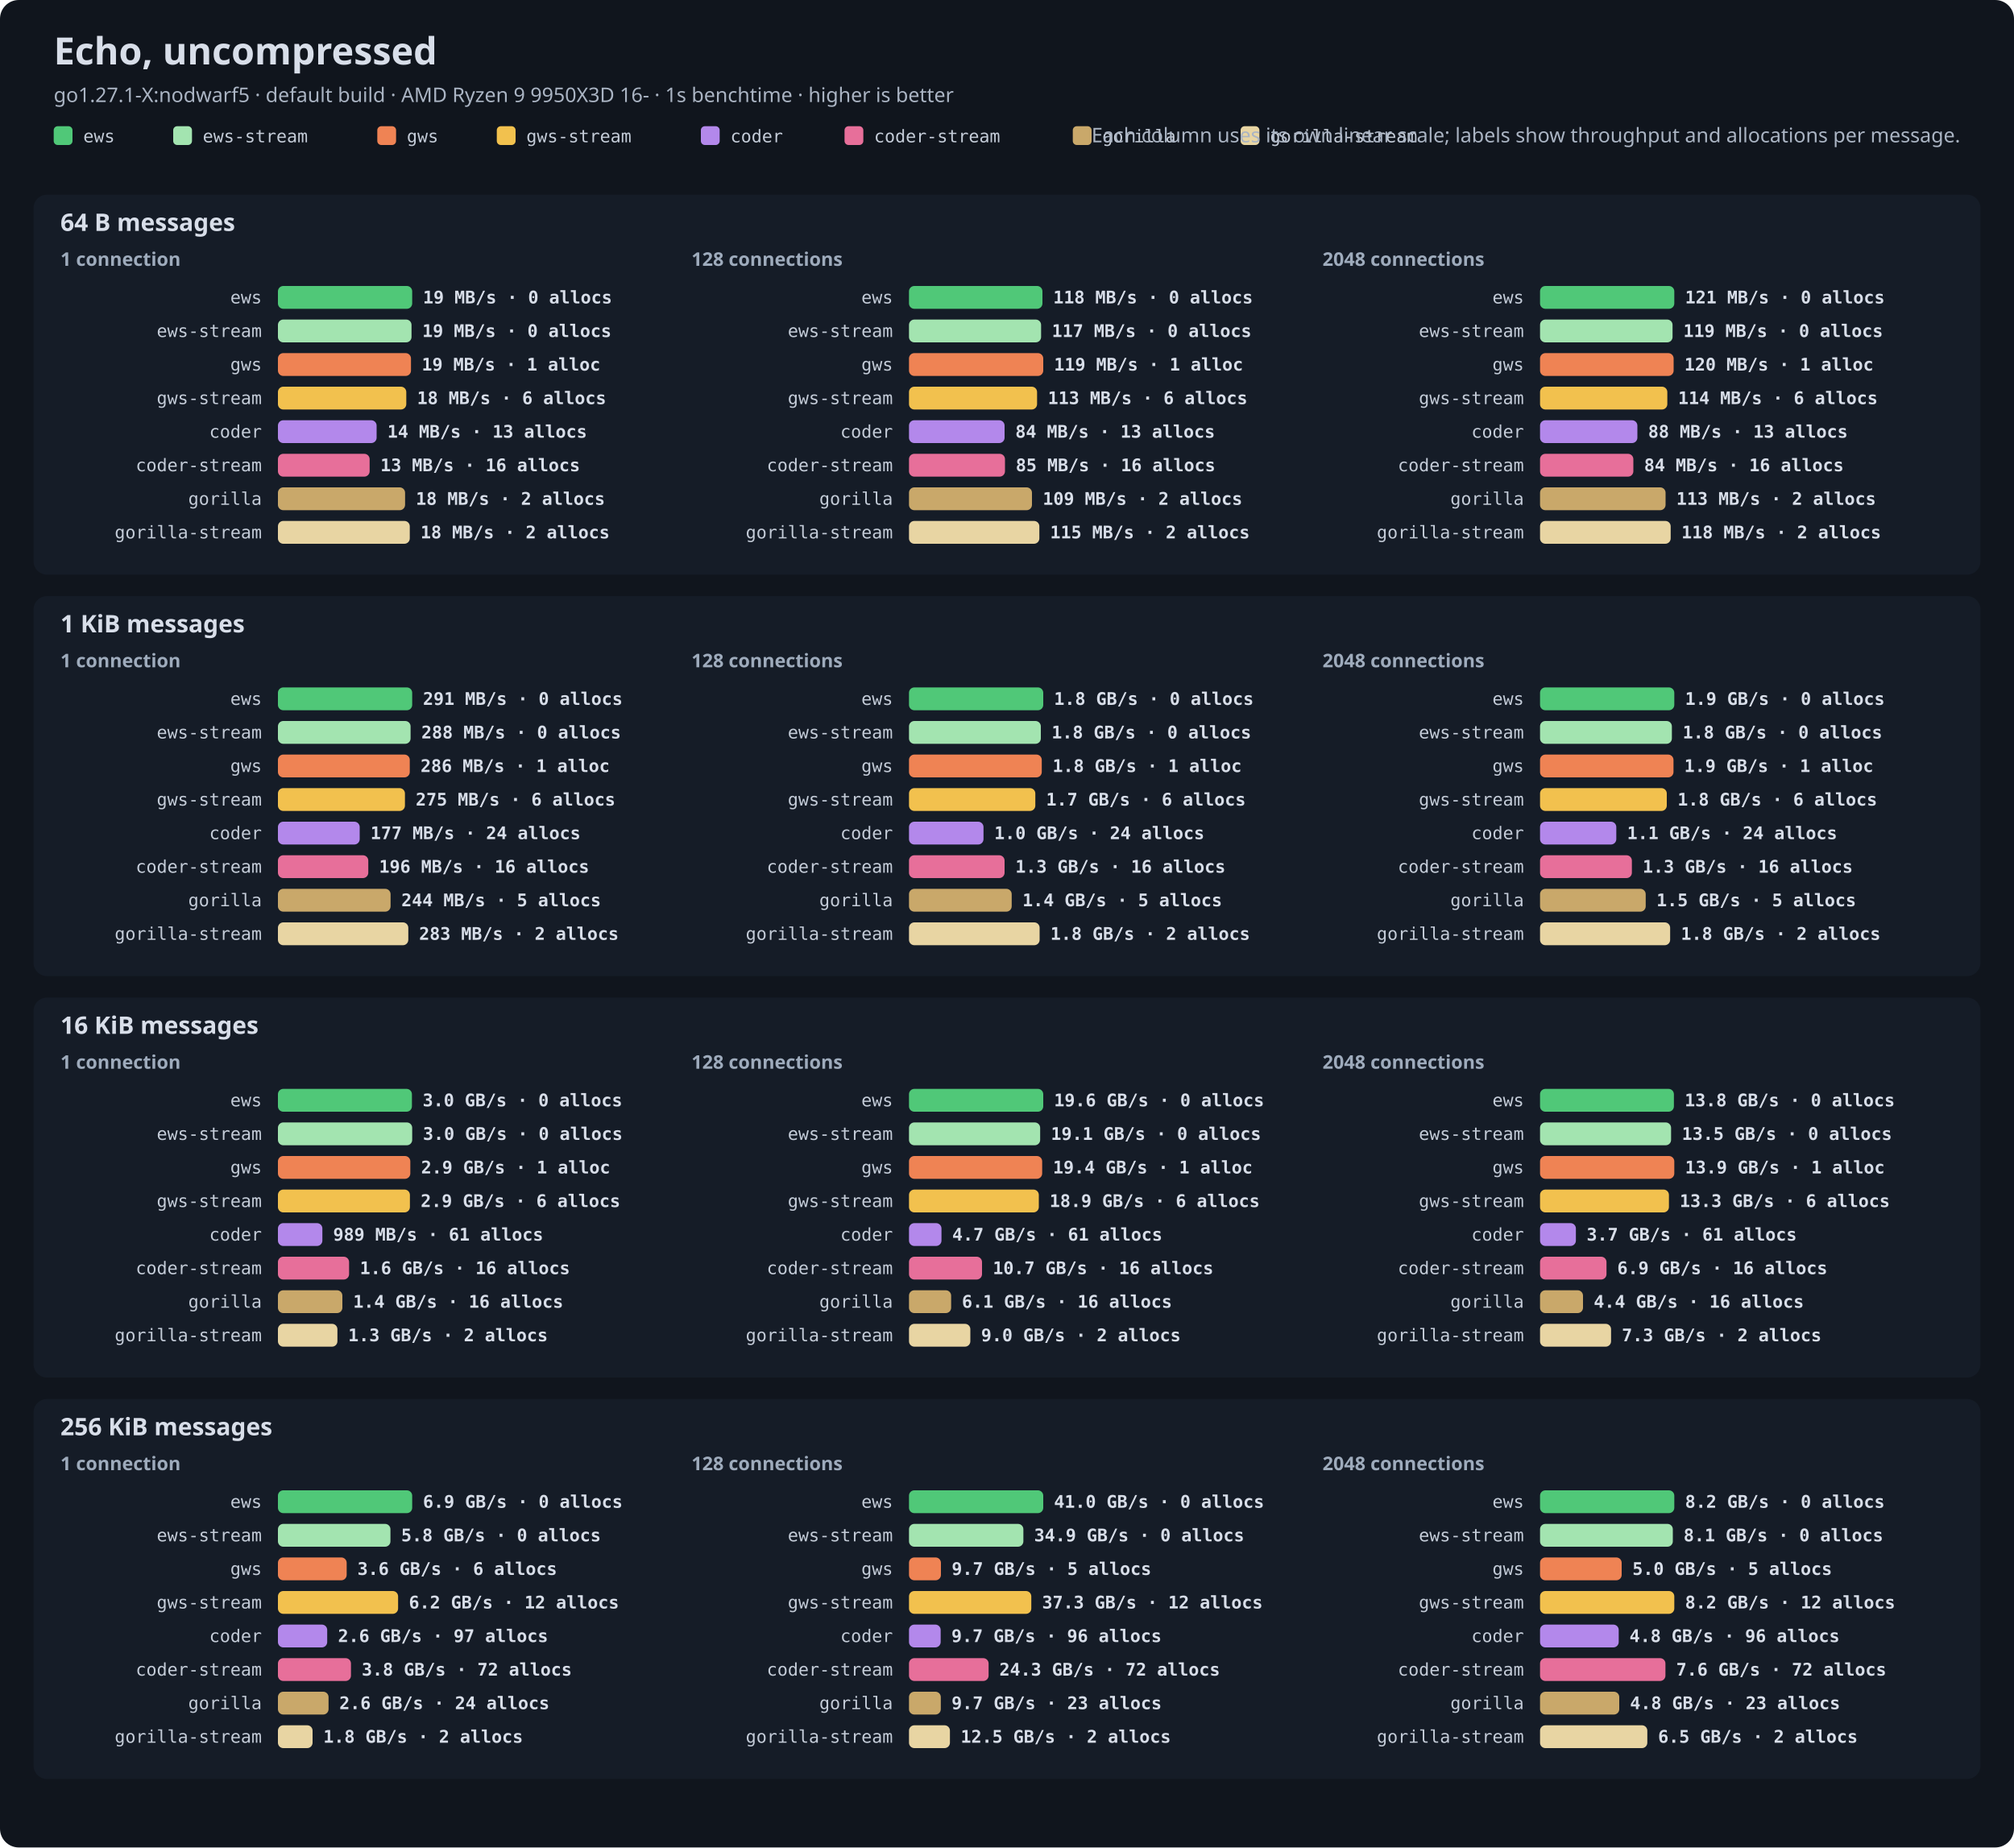
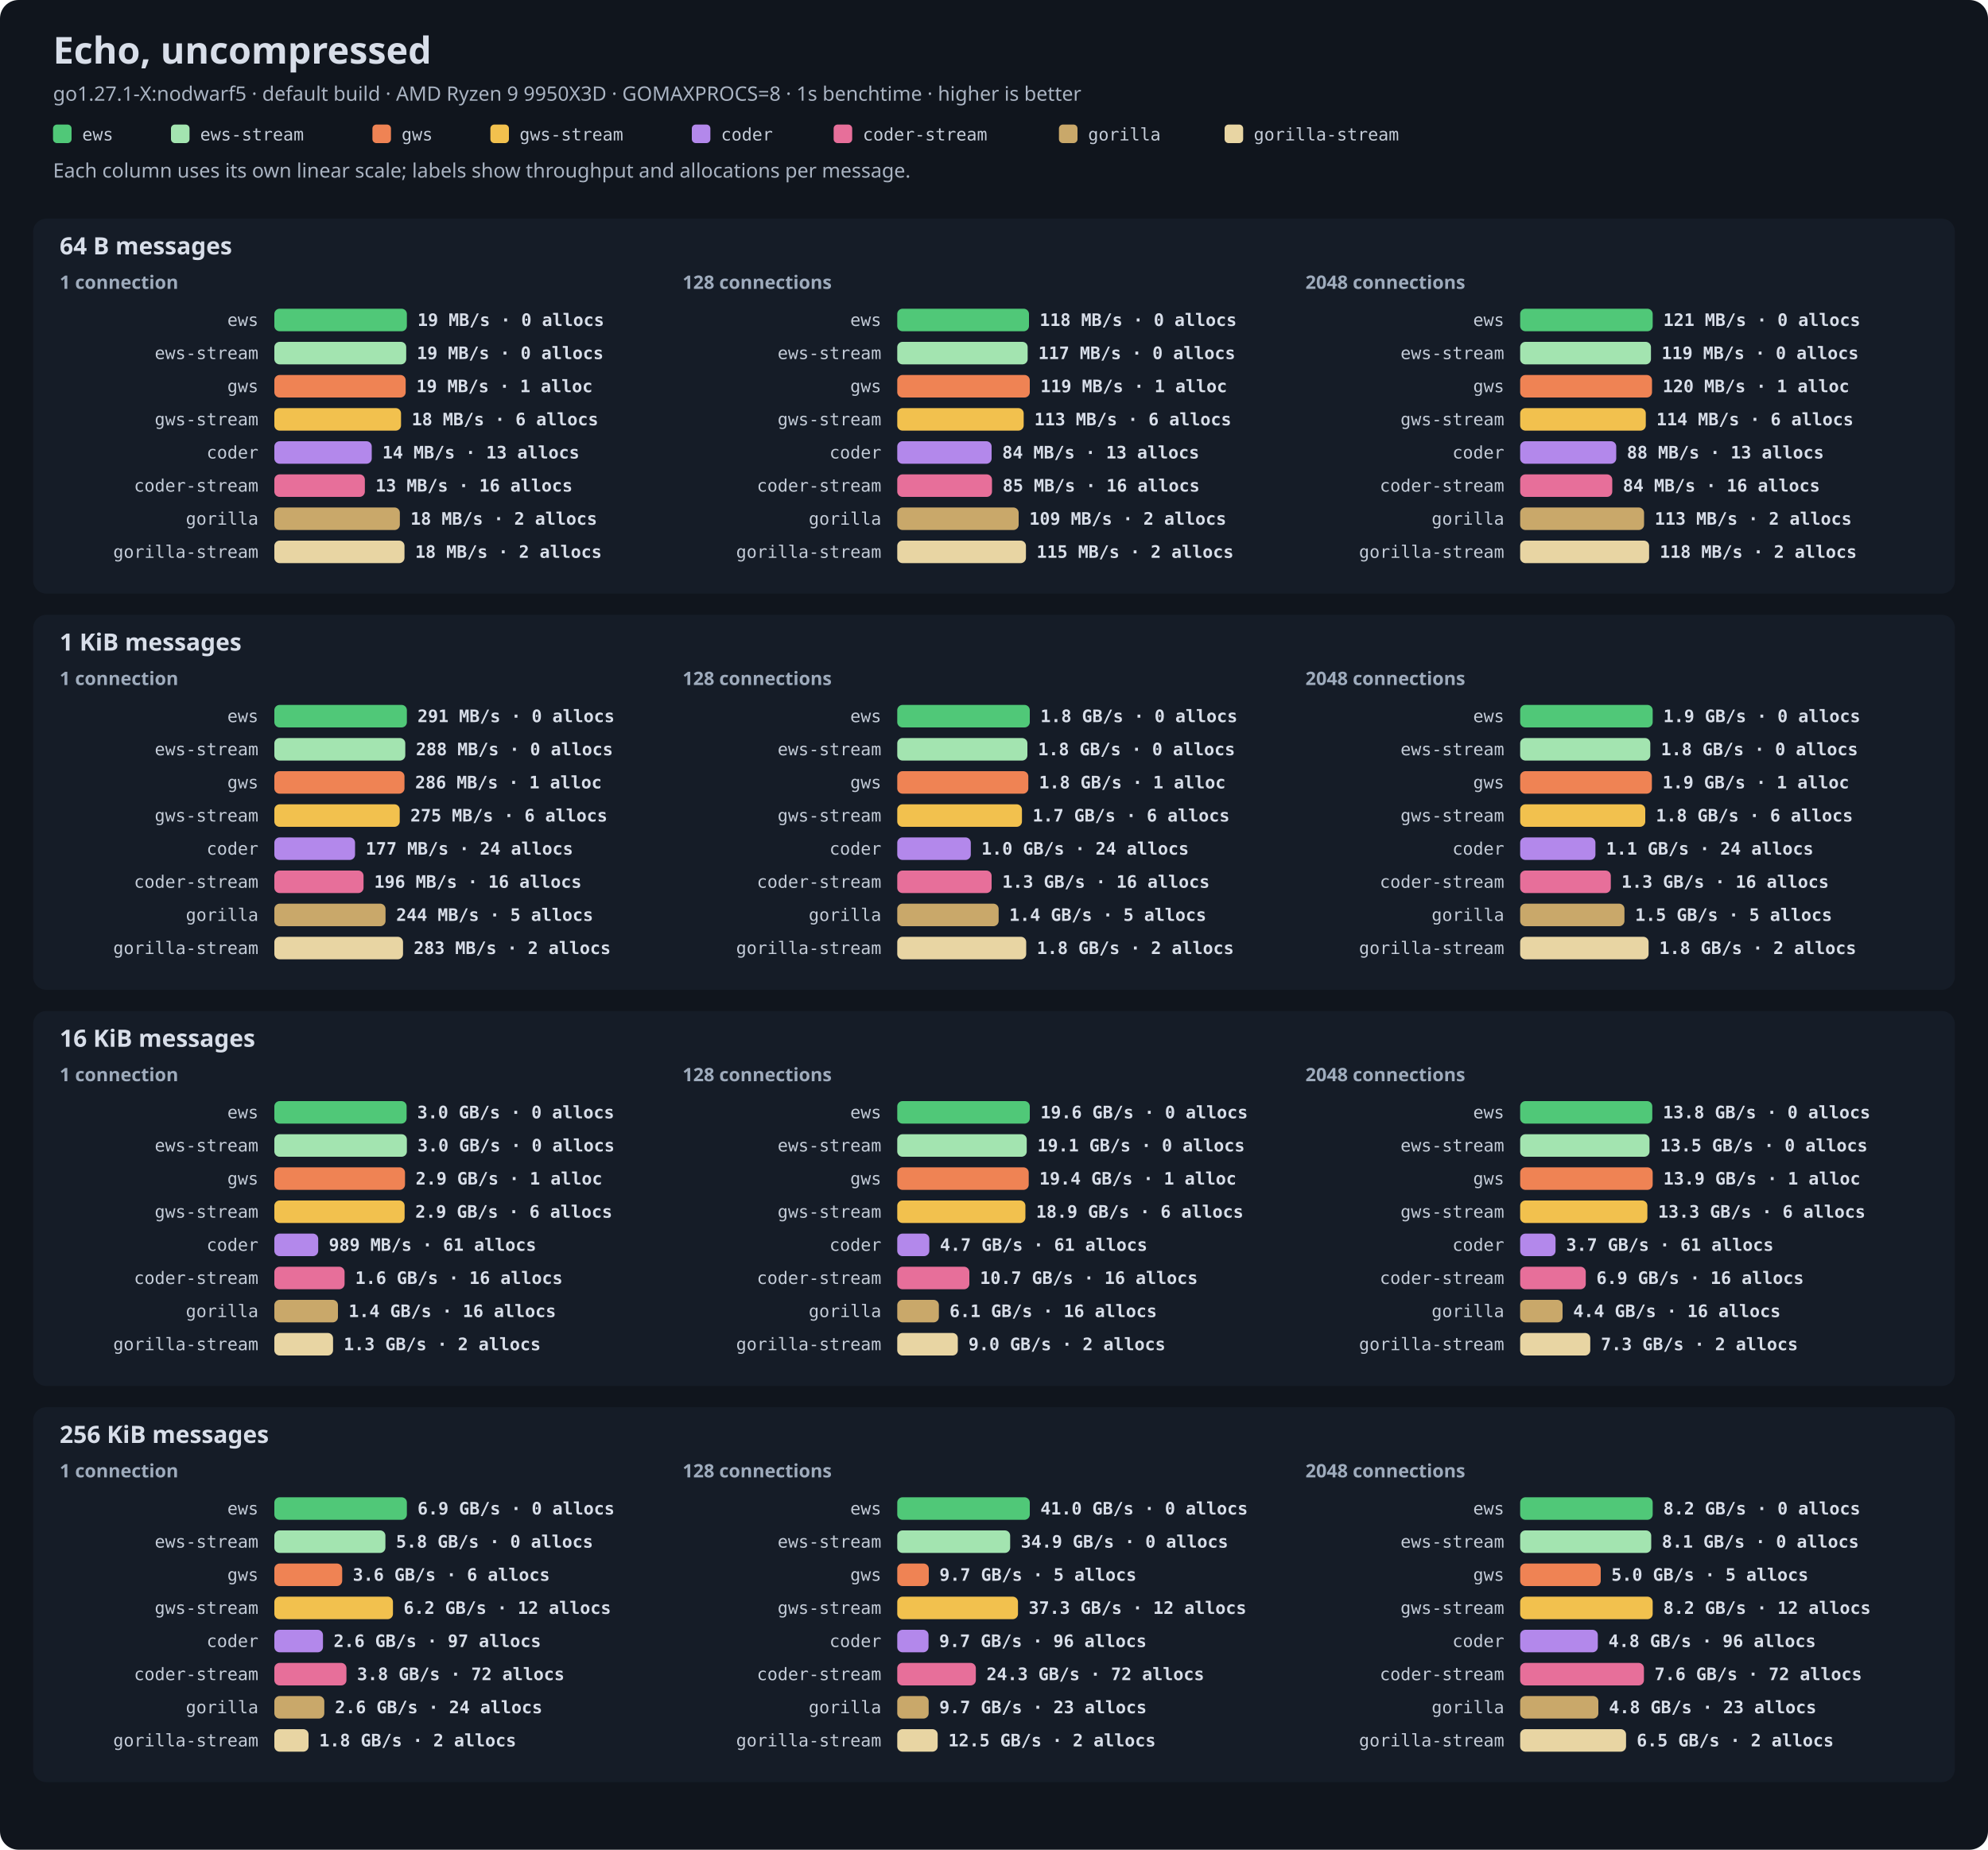
- <svg xmlns="http://www.w3.org/2000/svg" width="1500" height="1376" viewBox="0 0 1500 1376" role="img" aria-labelledby="title desc">
+ <svg xmlns="http://www.w3.org/2000/svg" width="1500" height="1396" viewBox="0 0 1500 1396" role="img" aria-labelledby="title desc">
  <style>text{font-family:ui-monospace,SFMono-Regular,Menlo,Consolas,monospace;fill:#d8dee9}.title{font-family:ui-sans-serif,system-ui,sans-serif;font-size:28px;font-weight:700}.subtitle{font-family:ui-sans-serif,system-ui,sans-serif;font-size:15px;fill:#aab4c3}.group{font-family:ui-sans-serif,system-ui,sans-serif;font-size:18px;font-weight:650}.contract{font-family:ui-sans-serif,system-ui,sans-serif;font-size:14px;font-weight:650;fill:#9eabbc}.series{font-size:13px;fill:#c4ccd8}.value{font-size:13px;font-weight:650}.panel{fill:#151c27}</style>
-   <rect width="1500" height="1376" rx="14" fill="#10151d" />
+   <rect width="1500" height="1396" rx="14" fill="#10151d" />
  <text class="title" x="40" y="48">Echo, uncompressed</text>
-   <text class="subtitle" x="40" y="76">go1.27.1-X:nodwarf5 · default build · AMD Ryzen 9 9950X3D 16- · 1s benchtime · higher is better</text>
+   <text class="subtitle" x="40" y="76">go1.27.1-X:nodwarf5 · default build · AMD Ryzen 9 9950X3D · GOMAXPROCS=8 · 1s benchtime · higher is better</text>
  <rect x="40" y="94" width="14" height="14" rx="3" fill="#50c878" />
  <text class="series" x="62" y="106">ews</text>
  <rect x="129" y="94" width="14" height="14" rx="3" fill="#a3e4b0" />
  <text class="series" x="151" y="106">ews-stream</text>
  <rect x="281" y="94" width="14" height="14" rx="3" fill="#ef8354" />
  <text class="series" x="303" y="106">gws</text>
  <rect x="370" y="94" width="14" height="14" rx="3" fill="#f2c14e" />
  <text class="series" x="392" y="106">gws-stream</text>
  <rect x="522" y="94" width="14" height="14" rx="3" fill="#b388eb" />
  <text class="series" x="544" y="106">coder</text>
  <rect x="629" y="94" width="14" height="14" rx="3" fill="#e76f9a" />
  <text class="series" x="651" y="106">coder-stream</text>
  <rect x="799" y="94" width="14" height="14" rx="3" fill="#c9a86a" />
  <text class="series" x="821" y="106">gorilla</text>
  <rect x="924" y="94" width="14" height="14" rx="3" fill="#e8d5a3" />
  <text class="series" x="946" y="106">gorilla-stream</text>
-   <text class="subtitle" x="1460" y="106" text-anchor="end">Each column uses its own linear scale; labels show throughput and allocations per message.</text>
-   <g transform="translate(0,145)">
+   <text class="subtitle" x="40" y="134">Each column uses its own linear scale; labels show throughput and allocations per message.</text>
+   <g transform="translate(0,165)">
    <rect class="panel" x="25" y="0" width="1450" height="283" rx="10" />
    <text class="group" x="45" y="27">64 B messages</text>
    <text class="contract" x="45" y="53">1 connection</text>
    <text class="series" x="195" y="81" text-anchor="end">ews</text>
    <rect x="207" y="68" width="100.0" height="17" rx="4" fill="#50c878" />
    <text class="value" x="315.0" y="81">19 MB/s · 0 allocs</text>
    <text class="series" x="195" y="106" text-anchor="end">ews-stream</text>
    <rect x="207" y="93" width="99.5" height="17" rx="4" fill="#a3e4b0" />
    <text class="value" x="314.5" y="106">19 MB/s · 0 allocs</text>
    <text class="series" x="195" y="131" text-anchor="end">gws</text>
    <rect x="207" y="118" width="99.1" height="17" rx="4" fill="#ef8354" />
    <text class="value" x="314.1" y="131">19 MB/s · 1 alloc</text>
    <text class="series" x="195" y="156" text-anchor="end">gws-stream</text>
    <rect x="207" y="143" width="95.6" height="17" rx="4" fill="#f2c14e" />
    <text class="value" x="310.6" y="156">18 MB/s · 6 allocs</text>
    <text class="series" x="195" y="181" text-anchor="end">coder</text>
    <rect x="207" y="168" width="73.5" height="17" rx="4" fill="#b388eb" />
    <text class="value" x="288.5" y="181">14 MB/s · 13 allocs</text>
    <text class="series" x="195" y="206" text-anchor="end">coder-stream</text>
    <rect x="207" y="193" width="68.3" height="17" rx="4" fill="#e76f9a" />
    <text class="value" x="283.3" y="206">13 MB/s · 16 allocs</text>
    <text class="series" x="195" y="231" text-anchor="end">gorilla</text>
    <rect x="207" y="218" width="94.7" height="17" rx="4" fill="#c9a86a" />
    <text class="value" x="309.7" y="231">18 MB/s · 2 allocs</text>
    <text class="series" x="195" y="256" text-anchor="end">gorilla-stream</text>
    <rect x="207" y="243" width="98.2" height="17" rx="4" fill="#e8d5a3" />
    <text class="value" x="313.2" y="256">18 MB/s · 2 allocs</text>
    <text class="contract" x="515" y="53">128 connections</text>
    <text class="series" x="665" y="81" text-anchor="end">ews</text>
    <rect x="677" y="68" width="99.4" height="17" rx="4" fill="#50c878" />
    <text class="value" x="784.4" y="81">118 MB/s · 0 allocs</text>
    <text class="series" x="665" y="106" text-anchor="end">ews-stream</text>
    <rect x="677" y="93" width="98.4" height="17" rx="4" fill="#a3e4b0" />
    <text class="value" x="783.4" y="106">117 MB/s · 0 allocs</text>
    <text class="series" x="665" y="131" text-anchor="end">gws</text>
    <rect x="677" y="118" width="100.0" height="17" rx="4" fill="#ef8354" />
    <text class="value" x="785.0" y="131">119 MB/s · 1 alloc</text>
    <text class="series" x="665" y="156" text-anchor="end">gws-stream</text>
    <rect x="677" y="143" width="95.4" height="17" rx="4" fill="#f2c14e" />
    <text class="value" x="780.4" y="156">113 MB/s · 6 allocs</text>
    <text class="series" x="665" y="181" text-anchor="end">coder</text>
    <rect x="677" y="168" width="71.2" height="17" rx="4" fill="#b388eb" />
    <text class="value" x="756.2" y="181">84 MB/s · 13 allocs</text>
    <text class="series" x="665" y="206" text-anchor="end">coder-stream</text>
    <rect x="677" y="193" width="71.5" height="17" rx="4" fill="#e76f9a" />
    <text class="value" x="756.5" y="206">85 MB/s · 16 allocs</text>
    <text class="series" x="665" y="231" text-anchor="end">gorilla</text>
    <rect x="677" y="218" width="91.6" height="17" rx="4" fill="#c9a86a" />
    <text class="value" x="776.6" y="231">109 MB/s · 2 allocs</text>
    <text class="series" x="665" y="256" text-anchor="end">gorilla-stream</text>
    <rect x="677" y="243" width="97.1" height="17" rx="4" fill="#e8d5a3" />
    <text class="value" x="782.1" y="256">115 MB/s · 2 allocs</text>
    <text class="contract" x="985" y="53">2048 connections</text>
    <text class="series" x="1135" y="81" text-anchor="end">ews</text>
    <rect x="1147" y="68" width="100.0" height="17" rx="4" fill="#50c878" />
    <text class="value" x="1255.0" y="81">121 MB/s · 0 allocs</text>
    <text class="series" x="1135" y="106" text-anchor="end">ews-stream</text>
    <rect x="1147" y="93" width="98.7" height="17" rx="4" fill="#a3e4b0" />
    <text class="value" x="1253.7" y="106">119 MB/s · 0 allocs</text>
    <text class="series" x="1135" y="131" text-anchor="end">gws</text>
    <rect x="1147" y="118" width="99.5" height="17" rx="4" fill="#ef8354" />
    <text class="value" x="1254.5" y="131">120 MB/s · 1 alloc</text>
    <text class="series" x="1135" y="156" text-anchor="end">gws-stream</text>
    <rect x="1147" y="143" width="94.8" height="17" rx="4" fill="#f2c14e" />
    <text class="value" x="1249.8" y="156">114 MB/s · 6 allocs</text>
    <text class="series" x="1135" y="181" text-anchor="end">coder</text>
    <rect x="1147" y="168" width="72.5" height="17" rx="4" fill="#b388eb" />
    <text class="value" x="1227.5" y="181">88 MB/s · 13 allocs</text>
    <text class="series" x="1135" y="206" text-anchor="end">coder-stream</text>
    <rect x="1147" y="193" width="69.5" height="17" rx="4" fill="#e76f9a" />
    <text class="value" x="1224.5" y="206">84 MB/s · 16 allocs</text>
    <text class="series" x="1135" y="231" text-anchor="end">gorilla</text>
    <rect x="1147" y="218" width="93.5" height="17" rx="4" fill="#c9a86a" />
    <text class="value" x="1248.5" y="231">113 MB/s · 2 allocs</text>
    <text class="series" x="1135" y="256" text-anchor="end">gorilla-stream</text>
    <rect x="1147" y="243" width="97.3" height="17" rx="4" fill="#e8d5a3" />
    <text class="value" x="1252.3" y="256">118 MB/s · 2 allocs</text>
  </g>
-   <g transform="translate(0,444)">
+   <g transform="translate(0,464)">
    <rect class="panel" x="25" y="0" width="1450" height="283" rx="10" />
    <text class="group" x="45" y="27">1 KiB messages</text>
    <text class="contract" x="45" y="53">1 connection</text>
    <text class="series" x="195" y="81" text-anchor="end">ews</text>
    <rect x="207" y="68" width="100.0" height="17" rx="4" fill="#50c878" />
    <text class="value" x="315.0" y="81">291 MB/s · 0 allocs</text>
    <text class="series" x="195" y="106" text-anchor="end">ews-stream</text>
    <rect x="207" y="93" width="98.8" height="17" rx="4" fill="#a3e4b0" />
    <text class="value" x="313.8" y="106">288 MB/s · 0 allocs</text>
    <text class="series" x="195" y="131" text-anchor="end">gws</text>
    <rect x="207" y="118" width="98.2" height="17" rx="4" fill="#ef8354" />
    <text class="value" x="313.2" y="131">286 MB/s · 1 alloc</text>
    <text class="series" x="195" y="156" text-anchor="end">gws-stream</text>
    <rect x="207" y="143" width="94.6" height="17" rx="4" fill="#f2c14e" />
    <text class="value" x="309.6" y="156">275 MB/s · 6 allocs</text>
    <text class="series" x="195" y="181" text-anchor="end">coder</text>
    <rect x="207" y="168" width="60.9" height="17" rx="4" fill="#b388eb" />
    <text class="value" x="275.9" y="181">177 MB/s · 24 allocs</text>
    <text class="series" x="195" y="206" text-anchor="end">coder-stream</text>
    <rect x="207" y="193" width="67.3" height="17" rx="4" fill="#e76f9a" />
    <text class="value" x="282.3" y="206">196 MB/s · 16 allocs</text>
    <text class="series" x="195" y="231" text-anchor="end">gorilla</text>
    <rect x="207" y="218" width="83.9" height="17" rx="4" fill="#c9a86a" />
    <text class="value" x="298.9" y="231">244 MB/s · 5 allocs</text>
    <text class="series" x="195" y="256" text-anchor="end">gorilla-stream</text>
    <rect x="207" y="243" width="97.1" height="17" rx="4" fill="#e8d5a3" />
    <text class="value" x="312.1" y="256">283 MB/s · 2 allocs</text>
    <text class="contract" x="515" y="53">128 connections</text>
    <text class="series" x="665" y="81" text-anchor="end">ews</text>
    <rect x="677" y="68" width="100.0" height="17" rx="4" fill="#50c878" />
    <text class="value" x="785.0" y="81">1.8 GB/s · 0 allocs</text>
    <text class="series" x="665" y="106" text-anchor="end">ews-stream</text>
    <rect x="677" y="93" width="98.2" height="17" rx="4" fill="#a3e4b0" />
    <text class="value" x="783.2" y="106">1.8 GB/s · 0 allocs</text>
    <text class="series" x="665" y="131" text-anchor="end">gws</text>
    <rect x="677" y="118" width="98.9" height="17" rx="4" fill="#ef8354" />
    <text class="value" x="783.9" y="131">1.8 GB/s · 1 alloc</text>
    <text class="series" x="665" y="156" text-anchor="end">gws-stream</text>
    <rect x="677" y="143" width="94.1" height="17" rx="4" fill="#f2c14e" />
    <text class="value" x="779.1" y="156">1.7 GB/s · 6 allocs</text>
    <text class="series" x="665" y="181" text-anchor="end">coder</text>
    <rect x="677" y="168" width="55.5" height="17" rx="4" fill="#b388eb" />
    <text class="value" x="740.5" y="181">1.0 GB/s · 24 allocs</text>
    <text class="series" x="665" y="206" text-anchor="end">coder-stream</text>
    <rect x="677" y="193" width="71.2" height="17" rx="4" fill="#e76f9a" />
    <text class="value" x="756.2" y="206">1.3 GB/s · 16 allocs</text>
    <text class="series" x="665" y="231" text-anchor="end">gorilla</text>
    <rect x="677" y="218" width="76.5" height="17" rx="4" fill="#c9a86a" />
    <text class="value" x="761.5" y="231">1.4 GB/s · 5 allocs</text>
    <text class="series" x="665" y="256" text-anchor="end">gorilla-stream</text>
    <rect x="677" y="243" width="97.3" height="17" rx="4" fill="#e8d5a3" />
    <text class="value" x="782.3" y="256">1.8 GB/s · 2 allocs</text>
    <text class="contract" x="985" y="53">2048 connections</text>
    <text class="series" x="1135" y="81" text-anchor="end">ews</text>
    <rect x="1147" y="68" width="100.0" height="17" rx="4" fill="#50c878" />
    <text class="value" x="1255.0" y="81">1.9 GB/s · 0 allocs</text>
    <text class="series" x="1135" y="106" text-anchor="end">ews-stream</text>
    <rect x="1147" y="93" width="98.2" height="17" rx="4" fill="#a3e4b0" />
    <text class="value" x="1253.2" y="106">1.8 GB/s · 0 allocs</text>
    <text class="series" x="1135" y="131" text-anchor="end">gws</text>
    <rect x="1147" y="118" width="99.4" height="17" rx="4" fill="#ef8354" />
    <text class="value" x="1254.4" y="131">1.9 GB/s · 1 alloc</text>
    <text class="series" x="1135" y="156" text-anchor="end">gws-stream</text>
    <rect x="1147" y="143" width="94.4" height="17" rx="4" fill="#f2c14e" />
    <text class="value" x="1249.4" y="156">1.8 GB/s · 6 allocs</text>
    <text class="series" x="1135" y="181" text-anchor="end">coder</text>
    <rect x="1147" y="168" width="56.8" height="17" rx="4" fill="#b388eb" />
    <text class="value" x="1211.8" y="181">1.1 GB/s · 24 allocs</text>
    <text class="series" x="1135" y="206" text-anchor="end">coder-stream</text>
    <rect x="1147" y="193" width="68.4" height="17" rx="4" fill="#e76f9a" />
    <text class="value" x="1223.4" y="206">1.3 GB/s · 16 allocs</text>
    <text class="series" x="1135" y="231" text-anchor="end">gorilla</text>
    <rect x="1147" y="218" width="78.7" height="17" rx="4" fill="#c9a86a" />
    <text class="value" x="1233.7" y="231">1.5 GB/s · 5 allocs</text>
    <text class="series" x="1135" y="256" text-anchor="end">gorilla-stream</text>
    <rect x="1147" y="243" width="96.9" height="17" rx="4" fill="#e8d5a3" />
    <text class="value" x="1251.9" y="256">1.8 GB/s · 2 allocs</text>
  </g>
-   <g transform="translate(0,743)">
+   <g transform="translate(0,763)">
    <rect class="panel" x="25" y="0" width="1450" height="283" rx="10" />
    <text class="group" x="45" y="27">16 KiB messages</text>
    <text class="contract" x="45" y="53">1 connection</text>
    <text class="series" x="195" y="81" text-anchor="end">ews</text>
    <rect x="207" y="68" width="99.8" height="17" rx="4" fill="#50c878" />
    <text class="value" x="314.8" y="81">3.0 GB/s · 0 allocs</text>
    <text class="series" x="195" y="106" text-anchor="end">ews-stream</text>
    <rect x="207" y="93" width="100.0" height="17" rx="4" fill="#a3e4b0" />
    <text class="value" x="315.0" y="106">3.0 GB/s · 0 allocs</text>
    <text class="series" x="195" y="131" text-anchor="end">gws</text>
    <rect x="207" y="118" width="98.6" height="17" rx="4" fill="#ef8354" />
    <text class="value" x="313.6" y="131">2.9 GB/s · 1 alloc</text>
    <text class="series" x="195" y="156" text-anchor="end">gws-stream</text>
    <rect x="207" y="143" width="98.3" height="17" rx="4" fill="#f2c14e" />
    <text class="value" x="313.3" y="156">2.9 GB/s · 6 allocs</text>
    <text class="series" x="195" y="181" text-anchor="end">coder</text>
    <rect x="207" y="168" width="33.1" height="17" rx="4" fill="#b388eb" />
    <text class="value" x="248.1" y="181">989 MB/s · 61 allocs</text>
    <text class="series" x="195" y="206" text-anchor="end">coder-stream</text>
    <rect x="207" y="193" width="53.0" height="17" rx="4" fill="#e76f9a" />
    <text class="value" x="268.0" y="206">1.6 GB/s · 16 allocs</text>
    <text class="series" x="195" y="231" text-anchor="end">gorilla</text>
    <rect x="207" y="218" width="48.0" height="17" rx="4" fill="#c9a86a" />
    <text class="value" x="263.0" y="231">1.4 GB/s · 16 allocs</text>
    <text class="series" x="195" y="256" text-anchor="end">gorilla-stream</text>
    <rect x="207" y="243" width="44.3" height="17" rx="4" fill="#e8d5a3" />
    <text class="value" x="259.3" y="256">1.3 GB/s · 2 allocs</text>
    <text class="contract" x="515" y="53">128 connections</text>
    <text class="series" x="665" y="81" text-anchor="end">ews</text>
    <rect x="677" y="68" width="100.0" height="17" rx="4" fill="#50c878" />
    <text class="value" x="785.0" y="81">19.6 GB/s · 0 allocs</text>
    <text class="series" x="665" y="106" text-anchor="end">ews-stream</text>
    <rect x="677" y="93" width="97.7" height="17" rx="4" fill="#a3e4b0" />
    <text class="value" x="782.7" y="106">19.1 GB/s · 0 allocs</text>
    <text class="series" x="665" y="131" text-anchor="end">gws</text>
    <rect x="677" y="118" width="99.2" height="17" rx="4" fill="#ef8354" />
    <text class="value" x="784.2" y="131">19.4 GB/s · 1 alloc</text>
    <text class="series" x="665" y="156" text-anchor="end">gws-stream</text>
    <rect x="677" y="143" width="96.7" height="17" rx="4" fill="#f2c14e" />
    <text class="value" x="781.7" y="156">18.9 GB/s · 6 allocs</text>
    <text class="series" x="665" y="181" text-anchor="end">coder</text>
    <rect x="677" y="168" width="24.2" height="17" rx="4" fill="#b388eb" />
    <text class="value" x="709.2" y="181">4.7 GB/s · 61 allocs</text>
    <text class="series" x="665" y="206" text-anchor="end">coder-stream</text>
    <rect x="677" y="193" width="54.4" height="17" rx="4" fill="#e76f9a" />
    <text class="value" x="739.4" y="206">10.7 GB/s · 16 allocs</text>
    <text class="series" x="665" y="231" text-anchor="end">gorilla</text>
    <rect x="677" y="218" width="31.4" height="17" rx="4" fill="#c9a86a" />
    <text class="value" x="716.4" y="231">6.1 GB/s · 16 allocs</text>
    <text class="series" x="665" y="256" text-anchor="end">gorilla-stream</text>
    <rect x="677" y="243" width="45.7" height="17" rx="4" fill="#e8d5a3" />
    <text class="value" x="730.7" y="256">9.0 GB/s · 2 allocs</text>
    <text class="contract" x="985" y="53">2048 connections</text>
    <text class="series" x="1135" y="81" text-anchor="end">ews</text>
    <rect x="1147" y="68" width="99.7" height="17" rx="4" fill="#50c878" />
    <text class="value" x="1254.7" y="81">13.8 GB/s · 0 allocs</text>
    <text class="series" x="1135" y="106" text-anchor="end">ews-stream</text>
    <rect x="1147" y="93" width="97.6" height="17" rx="4" fill="#a3e4b0" />
    <text class="value" x="1252.6" y="106">13.5 GB/s · 0 allocs</text>
    <text class="series" x="1135" y="131" text-anchor="end">gws</text>
    <rect x="1147" y="118" width="100.0" height="17" rx="4" fill="#ef8354" />
    <text class="value" x="1255.0" y="131">13.9 GB/s · 1 alloc</text>
    <text class="series" x="1135" y="156" text-anchor="end">gws-stream</text>
    <rect x="1147" y="143" width="96.0" height="17" rx="4" fill="#f2c14e" />
    <text class="value" x="1251.0" y="156">13.3 GB/s · 6 allocs</text>
    <text class="series" x="1135" y="181" text-anchor="end">coder</text>
    <rect x="1147" y="168" width="26.7" height="17" rx="4" fill="#b388eb" />
    <text class="value" x="1181.7" y="181">3.7 GB/s · 61 allocs</text>
    <text class="series" x="1135" y="206" text-anchor="end">coder-stream</text>
    <rect x="1147" y="193" width="49.5" height="17" rx="4" fill="#e76f9a" />
    <text class="value" x="1204.5" y="206">6.9 GB/s · 16 allocs</text>
    <text class="series" x="1135" y="231" text-anchor="end">gorilla</text>
    <rect x="1147" y="218" width="32.0" height="17" rx="4" fill="#c9a86a" />
    <text class="value" x="1187.0" y="231">4.4 GB/s · 16 allocs</text>
    <text class="series" x="1135" y="256" text-anchor="end">gorilla-stream</text>
    <rect x="1147" y="243" width="52.9" height="17" rx="4" fill="#e8d5a3" />
    <text class="value" x="1207.9" y="256">7.3 GB/s · 2 allocs</text>
  </g>
-   <g transform="translate(0,1042)">
+   <g transform="translate(0,1062)">
    <rect class="panel" x="25" y="0" width="1450" height="283" rx="10" />
    <text class="group" x="45" y="27">256 KiB messages</text>
    <text class="contract" x="45" y="53">1 connection</text>
    <text class="series" x="195" y="81" text-anchor="end">ews</text>
    <rect x="207" y="68" width="100.0" height="17" rx="4" fill="#50c878" />
    <text class="value" x="315.0" y="81">6.9 GB/s · 0 allocs</text>
    <text class="series" x="195" y="106" text-anchor="end">ews-stream</text>
    <rect x="207" y="93" width="83.8" height="17" rx="4" fill="#a3e4b0" />
    <text class="value" x="298.8" y="106">5.8 GB/s · 0 allocs</text>
    <text class="series" x="195" y="131" text-anchor="end">gws</text>
    <rect x="207" y="118" width="51.2" height="17" rx="4" fill="#ef8354" />
    <text class="value" x="266.2" y="131">3.6 GB/s · 6 allocs</text>
    <text class="series" x="195" y="156" text-anchor="end">gws-stream</text>
    <rect x="207" y="143" width="89.5" height="17" rx="4" fill="#f2c14e" />
    <text class="value" x="304.5" y="156">6.2 GB/s · 12 allocs</text>
    <text class="series" x="195" y="181" text-anchor="end">coder</text>
    <rect x="207" y="168" width="36.7" height="17" rx="4" fill="#b388eb" />
    <text class="value" x="251.7" y="181">2.6 GB/s · 97 allocs</text>
    <text class="series" x="195" y="206" text-anchor="end">coder-stream</text>
    <rect x="207" y="193" width="54.4" height="17" rx="4" fill="#e76f9a" />
    <text class="value" x="269.4" y="206">3.8 GB/s · 72 allocs</text>
    <text class="series" x="195" y="231" text-anchor="end">gorilla</text>
    <rect x="207" y="218" width="37.7" height="17" rx="4" fill="#c9a86a" />
    <text class="value" x="252.7" y="231">2.6 GB/s · 24 allocs</text>
    <text class="series" x="195" y="256" text-anchor="end">gorilla-stream</text>
    <rect x="207" y="243" width="25.8" height="17" rx="4" fill="#e8d5a3" />
    <text class="value" x="240.8" y="256">1.8 GB/s · 2 allocs</text>
    <text class="contract" x="515" y="53">128 connections</text>
    <text class="series" x="665" y="81" text-anchor="end">ews</text>
    <rect x="677" y="68" width="100.0" height="17" rx="4" fill="#50c878" />
    <text class="value" x="785.0" y="81">41.0 GB/s · 0 allocs</text>
    <text class="series" x="665" y="106" text-anchor="end">ews-stream</text>
    <rect x="677" y="93" width="85.2" height="17" rx="4" fill="#a3e4b0" />
    <text class="value" x="770.2" y="106">34.9 GB/s · 0 allocs</text>
    <text class="series" x="665" y="131" text-anchor="end">gws</text>
    <rect x="677" y="118" width="23.8" height="17" rx="4" fill="#ef8354" />
    <text class="value" x="708.8" y="131">9.7 GB/s · 5 allocs</text>
    <text class="series" x="665" y="156" text-anchor="end">gws-stream</text>
    <rect x="677" y="143" width="91.1" height="17" rx="4" fill="#f2c14e" />
    <text class="value" x="776.1" y="156">37.3 GB/s · 12 allocs</text>
    <text class="series" x="665" y="181" text-anchor="end">coder</text>
    <rect x="677" y="168" width="23.6" height="17" rx="4" fill="#b388eb" />
    <text class="value" x="708.6" y="181">9.7 GB/s · 96 allocs</text>
    <text class="series" x="665" y="206" text-anchor="end">coder-stream</text>
    <rect x="677" y="193" width="59.3" height="17" rx="4" fill="#e76f9a" />
    <text class="value" x="744.3" y="206">24.3 GB/s · 72 allocs</text>
    <text class="series" x="665" y="231" text-anchor="end">gorilla</text>
    <rect x="677" y="218" width="23.7" height="17" rx="4" fill="#c9a86a" />
    <text class="value" x="708.7" y="231">9.7 GB/s · 23 allocs</text>
    <text class="series" x="665" y="256" text-anchor="end">gorilla-stream</text>
    <rect x="677" y="243" width="30.5" height="17" rx="4" fill="#e8d5a3" />
    <text class="value" x="715.5" y="256">12.5 GB/s · 2 allocs</text>
    <text class="contract" x="985" y="53">2048 connections</text>
    <text class="series" x="1135" y="81" text-anchor="end">ews</text>
    <rect x="1147" y="68" width="100.0" height="17" rx="4" fill="#50c878" />
    <text class="value" x="1255.0" y="81">8.2 GB/s · 0 allocs</text>
    <text class="series" x="1135" y="106" text-anchor="end">ews-stream</text>
    <rect x="1147" y="93" width="98.9" height="17" rx="4" fill="#a3e4b0" />
    <text class="value" x="1253.9" y="106">8.1 GB/s · 0 allocs</text>
    <text class="series" x="1135" y="131" text-anchor="end">gws</text>
    <rect x="1147" y="118" width="60.8" height="17" rx="4" fill="#ef8354" />
    <text class="value" x="1215.8" y="131">5.0 GB/s · 5 allocs</text>
    <text class="series" x="1135" y="156" text-anchor="end">gws-stream</text>
    <rect x="1147" y="143" width="100.0" height="17" rx="4" fill="#f2c14e" />
    <text class="value" x="1255.0" y="156">8.2 GB/s · 12 allocs</text>
    <text class="series" x="1135" y="181" text-anchor="end">coder</text>
    <rect x="1147" y="168" width="58.6" height="17" rx="4" fill="#b388eb" />
    <text class="value" x="1213.6" y="181">4.8 GB/s · 96 allocs</text>
    <text class="series" x="1135" y="206" text-anchor="end">coder-stream</text>
    <rect x="1147" y="193" width="93.4" height="17" rx="4" fill="#e76f9a" />
    <text class="value" x="1248.4" y="206">7.6 GB/s · 72 allocs</text>
    <text class="series" x="1135" y="231" text-anchor="end">gorilla</text>
    <rect x="1147" y="218" width="59.0" height="17" rx="4" fill="#c9a86a" />
    <text class="value" x="1214.0" y="231">4.8 GB/s · 23 allocs</text>
    <text class="series" x="1135" y="256" text-anchor="end">gorilla-stream</text>
    <rect x="1147" y="243" width="79.9" height="17" rx="4" fill="#e8d5a3" />
    <text class="value" x="1234.9" y="256">6.5 GB/s · 2 allocs</text>
  </g>
</svg>
